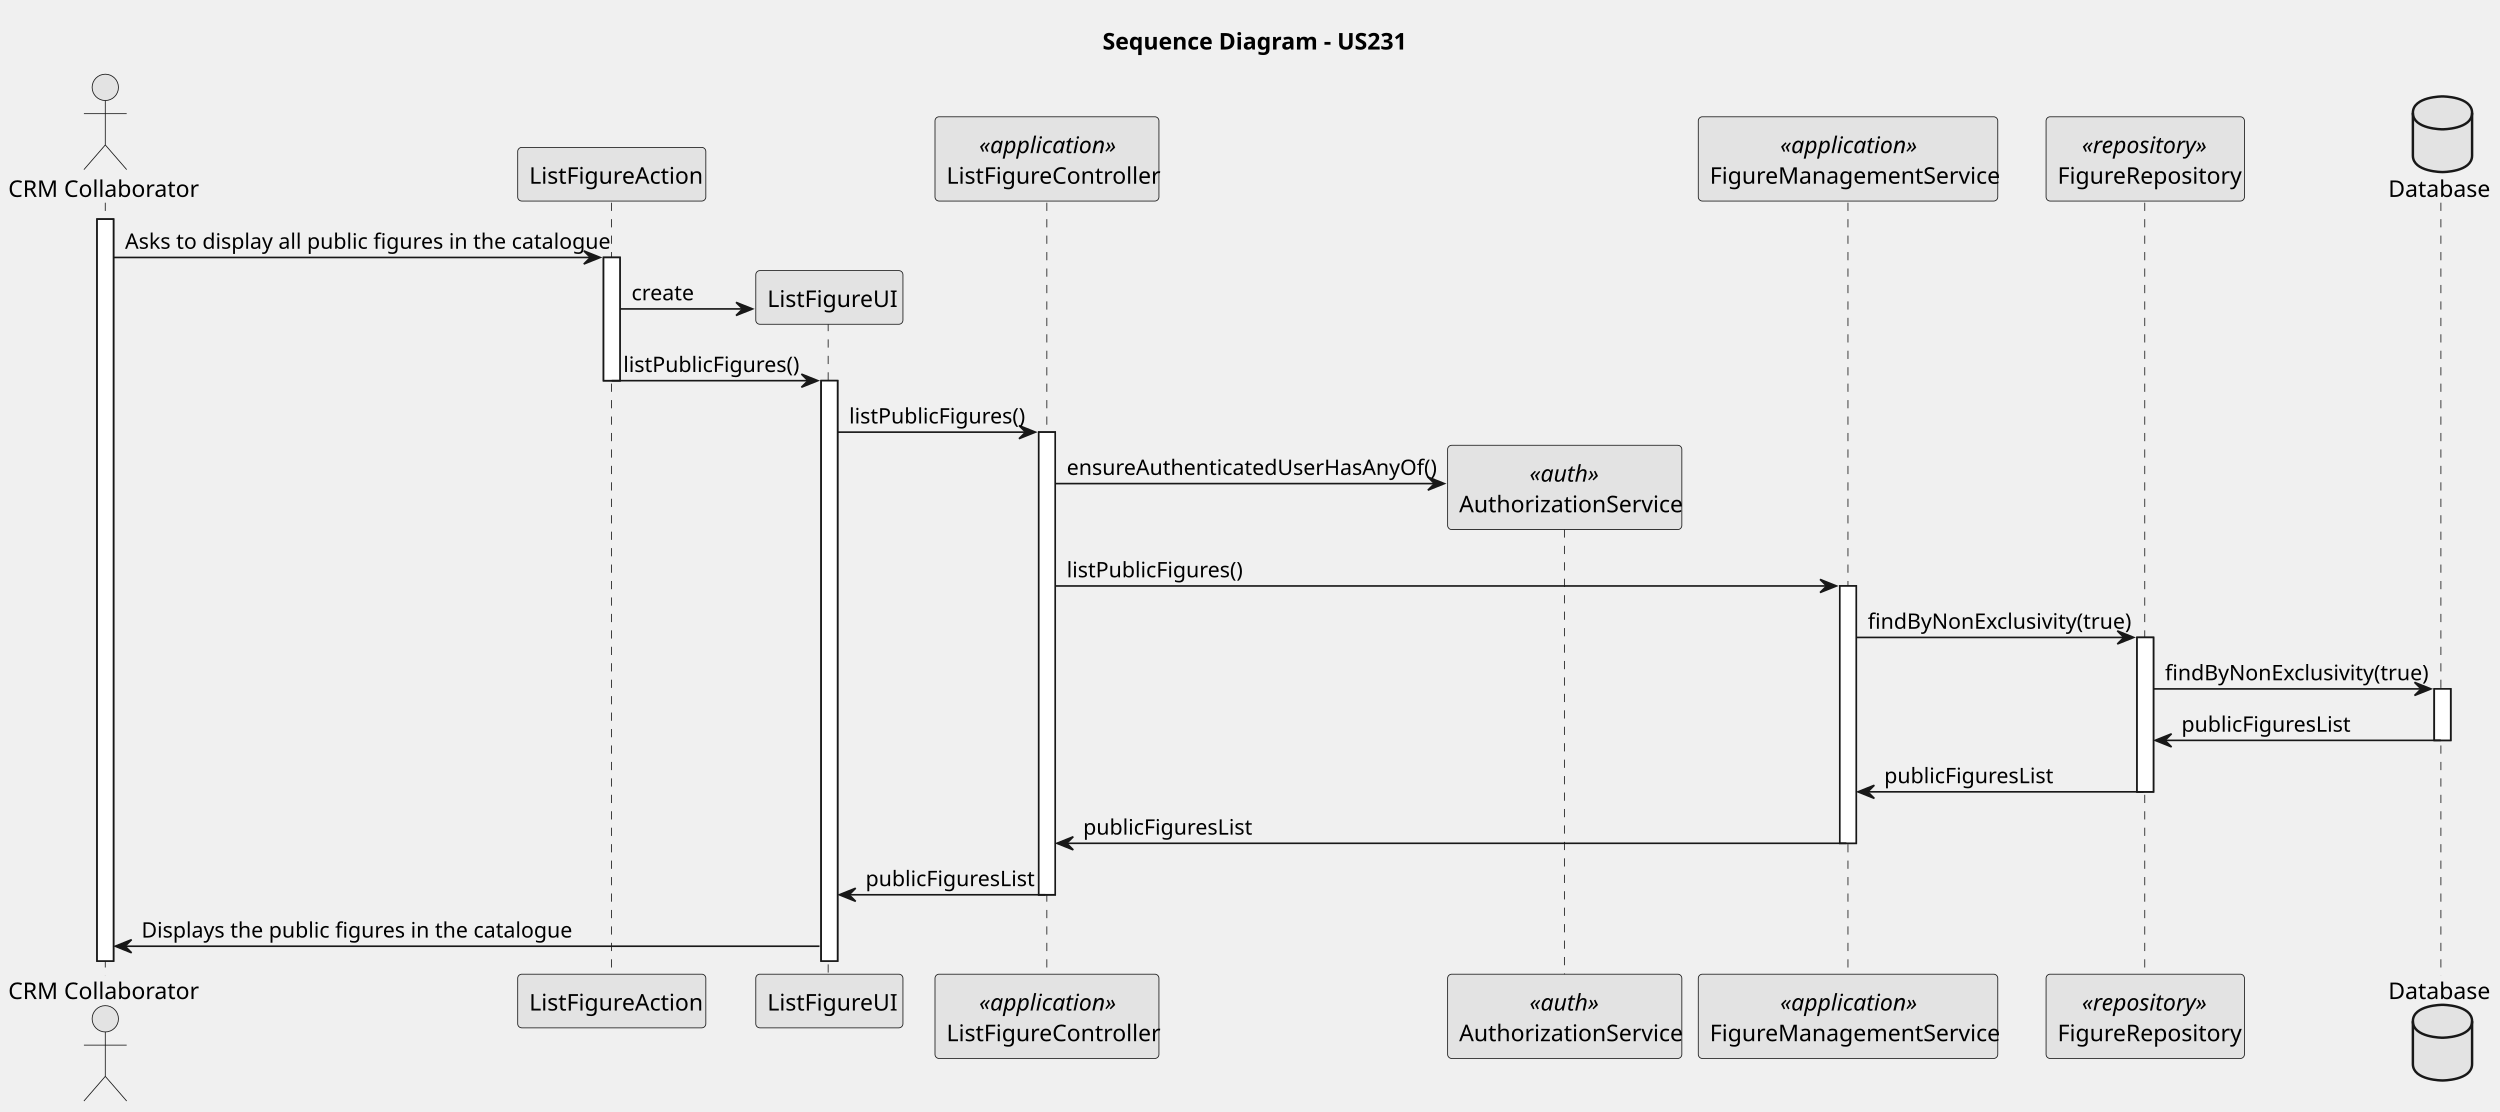
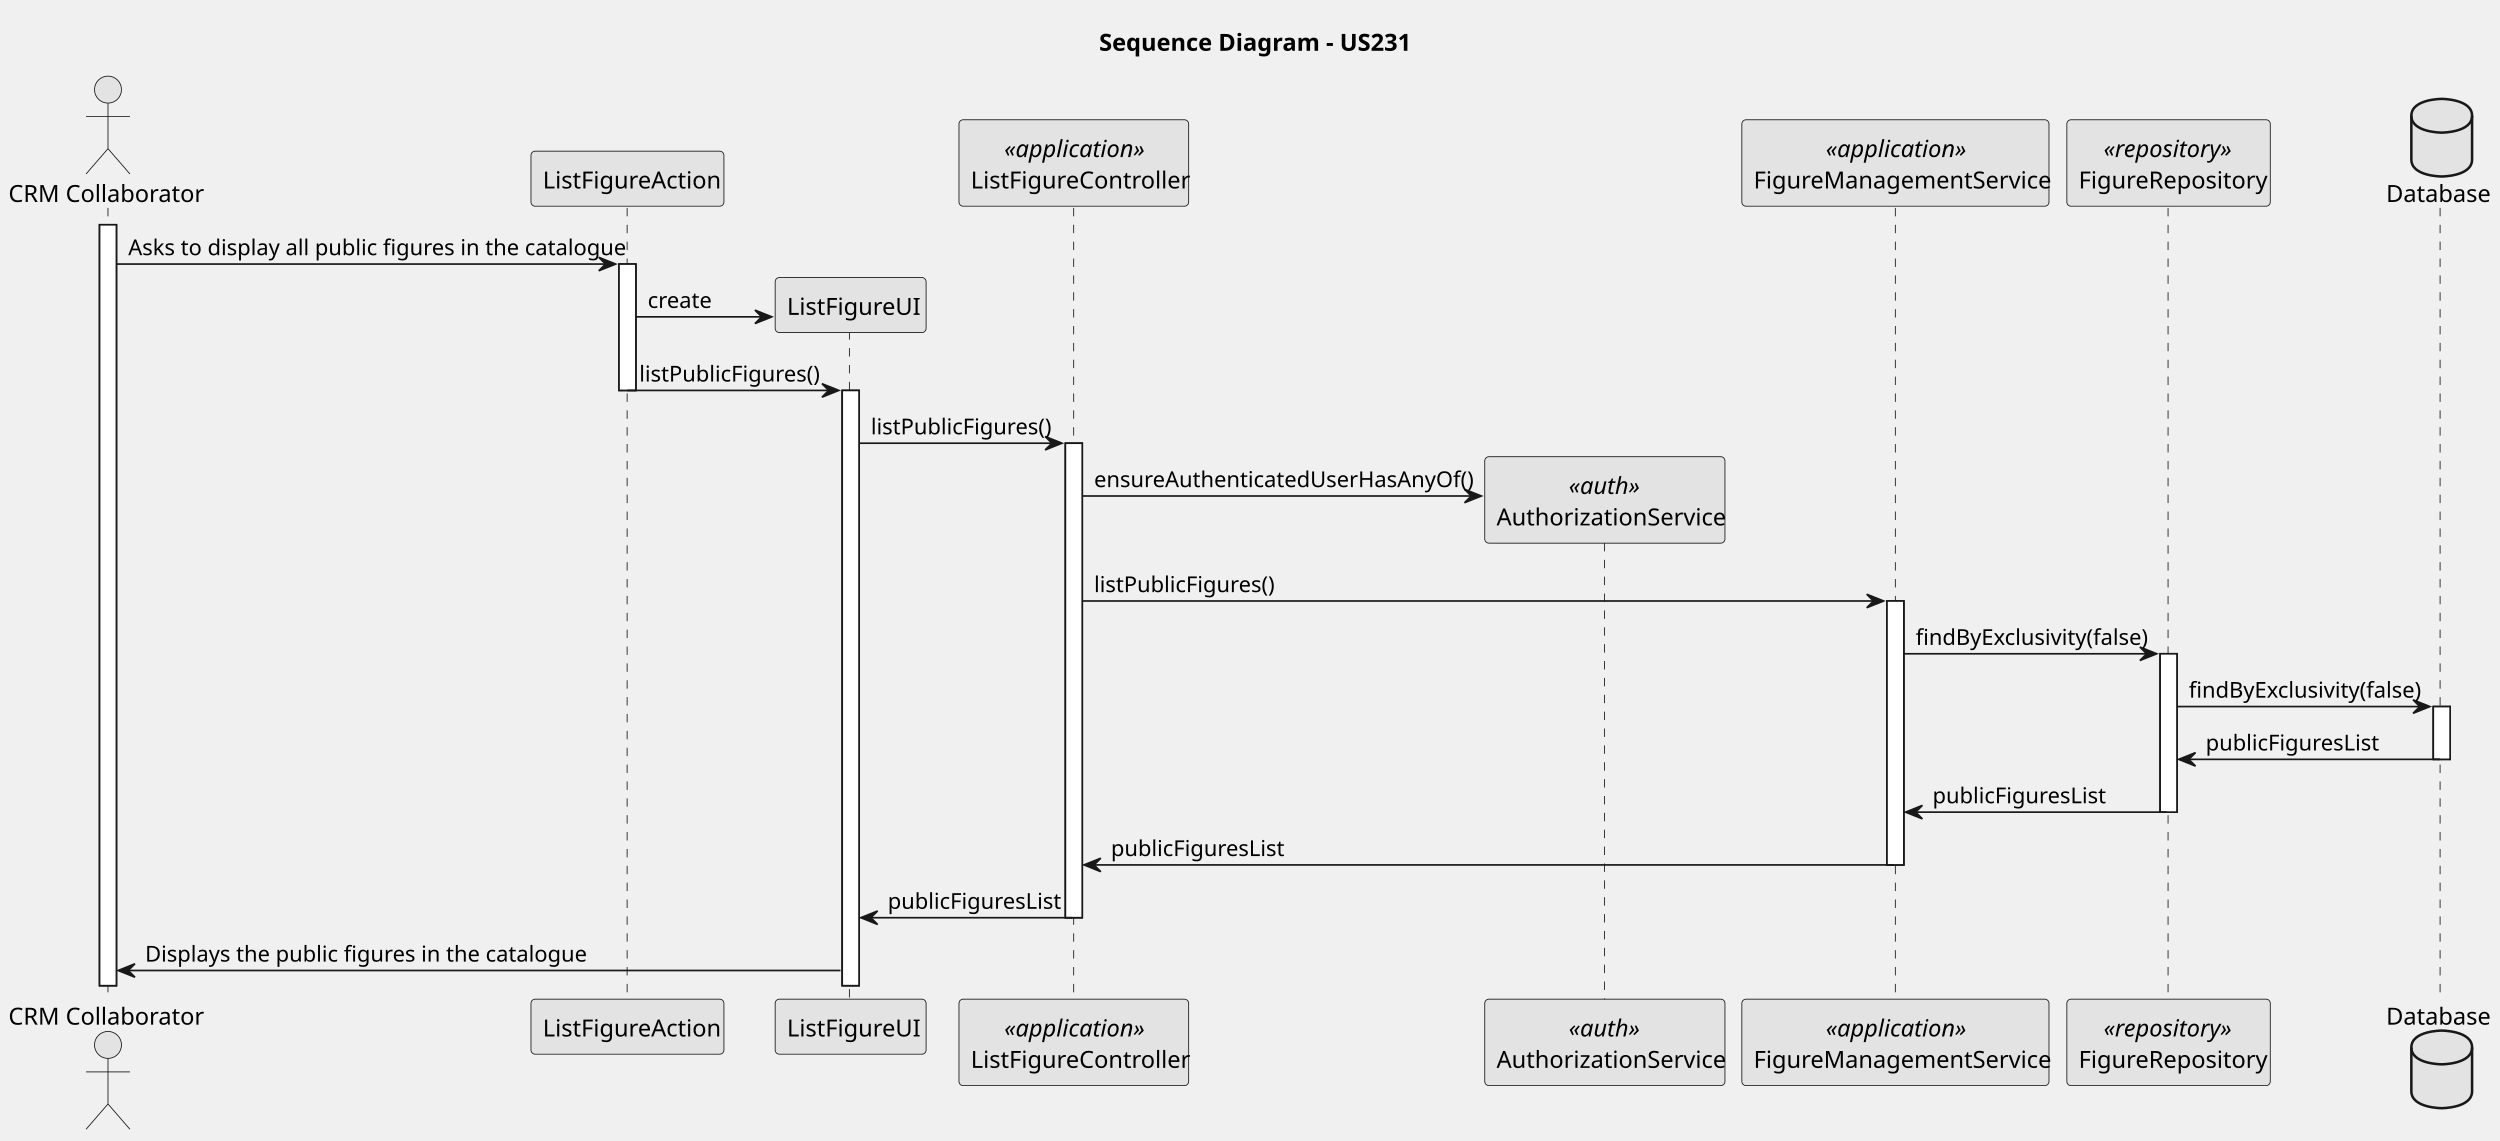
- <svg xmlns="http://www.w3.org/2000/svg" contentStyleType="text/css" height="676px" preserveAspectRatio="none" style="width:1520px;height:676px;background:#FFFFFF;" version="1.1" viewBox="0 0 1520 676" width="1520px" zoomAndPan="magnify">
+ <svg xmlns="http://www.w3.org/2000/svg" contentStyleType="text/css" height="676px" preserveAspectRatio="none" style="width:1482px;height:676px;background:#FFFFFF;" version="1.1" viewBox="0 0 1482 676" width="1482px" zoomAndPan="magnify">
  <defs />
  <g>
-     <text fill="#000000" font-family="sans-serif" font-size="14" font-weight="bold" lengthAdjust="spacing" textLength="181.296" x="670.349" y="30.107">Sequence Diagram - US231</text>
+     <text fill="#000000" font-family="sans-serif" font-size="14" font-weight="bold" lengthAdjust="spacing" textLength="181.296" x="651.56" y="30.107">Sequence Diagram - US231</text>
    <rect fill="#FFFFFF" height="451.065" style="stroke:#181818;stroke-width:1.0;" width="10" x="59.017" y="133.242" />
    <rect fill="#FFFFFF" height="74.912" style="stroke:#181818;stroke-width:1.0;" width="10" x="366.952" y="156.533" />
    <rect fill="#FFFFFF" height="352.861" style="stroke:#181818;stroke-width:1.0;" width="10" x="499.254" y="231.445" />
    <rect fill="#FFFFFF" height="281.279" style="stroke:#181818;stroke-width:1.0;" width="10" x="631.556" y="262.736" />
    <rect fill="#FFFFFF" height="156.455" style="stroke:#181818;stroke-width:1.0;" width="10" x="1118.598" y="356.269" />
-     <rect fill="#FFFFFF" height="93.873" style="stroke:#181818;stroke-width:1.0;" width="10" x="1299.313" y="387.56" />
-     <rect fill="#FFFFFF" height="31.291" style="stroke:#181818;stroke-width:1.0;" width="10" x="1480.028" y="418.852" />
+     <rect fill="#FFFFFF" height="93.873" style="stroke:#181818;stroke-width:1.0;" width="10" x="1280.524" y="387.56" />
+     <rect fill="#FFFFFF" height="31.291" style="stroke:#181818;stroke-width:1.0;" width="10" x="1442.45" y="418.852" />
    <line style="stroke:#181818;stroke-width:0.5;stroke-dasharray:5.0,5.0;" x1="64" x2="64" y1="123.242" y2="593.307" />
    <line style="stroke:#181818;stroke-width:0.5;stroke-dasharray:5.0,5.0;" x1="371.763" x2="371.763" y1="123.242" y2="593.307" />
    <line style="stroke:#181818;stroke-width:0.5;stroke-dasharray:5.0,5.0;" x1="503.519" x2="503.519" y1="196.344" y2="593.307" />
    <line style="stroke:#181818;stroke-width:0.5;stroke-dasharray:5.0,5.0;" x1="636.477" x2="636.477" y1="123.242" y2="593.307" />
    <line style="stroke:#181818;stroke-width:0.5;stroke-dasharray:5.0,5.0;" x1="951.157" x2="951.157" y1="311.857" y2="593.307" />
    <line style="stroke:#181818;stroke-width:0.5;stroke-dasharray:5.0,5.0;" x1="1123.557" x2="1123.557" y1="123.242" y2="593.307" />
-     <line style="stroke:#181818;stroke-width:0.5;stroke-dasharray:5.0,5.0;" x1="1304.013" x2="1304.013" y1="123.242" y2="593.307" />
-     <line style="stroke:#181818;stroke-width:0.5;stroke-dasharray:5.0,5.0;" x1="1484.063" x2="1484.063" y1="123.242" y2="593.307" />
+     <line style="stroke:#181818;stroke-width:0.5;stroke-dasharray:5.0,5.0;" x1="1285.224" x2="1285.224" y1="123.242" y2="593.307" />
+     <line style="stroke:#181818;stroke-width:0.5;stroke-dasharray:5.0,5.0;" x1="1446.485" x2="1446.485" y1="123.242" y2="593.307" />
    <text fill="#000000" font-family="sans-serif" font-size="14" lengthAdjust="spacing" textLength="112.034" x="5" y="119.728">CRM Collaborator</text>
    <ellipse cx="64.017" cy="53.121" fill="#E3E3E3" rx="8" ry="8" style="stroke:#181818;stroke-width:0.5;" />
    <path d="M64.017,61.121 L64.017,88.121 M51.017,69.121 L77.017,69.121 M64.017,88.121 L51.017,103.121 M64.017,88.121 L77.017,103.121 " fill="none" style="stroke:#181818;stroke-width:0.5;" />
    <text fill="#000000" font-family="sans-serif" font-size="14" lengthAdjust="spacing" textLength="112.034" x="5" y="607.414">CRM Collaborator</text>
    <ellipse cx="64.017" cy="619.428" fill="#E3E3E3" rx="8" ry="8" style="stroke:#181818;stroke-width:0.5;" />
    <path d="M64.017,627.428 L64.017,654.428 M51.017,635.428 L77.017,635.428 M64.017,654.428 L51.017,669.428 M64.017,654.428 L77.017,669.428 " fill="none" style="stroke:#181818;stroke-width:0.5;" />
    <rect fill="#E3E3E3" height="32.621" rx="2.5" ry="2.5" style="stroke:#181818;stroke-width:0.5;" width="114.379" x="314.763" y="89.621" />
    <text fill="#000000" font-family="sans-serif" font-size="14" lengthAdjust="spacing" textLength="100.379" x="321.763" y="111.728">ListFigureAction</text>
    <rect fill="#E3E3E3" height="32.621" rx="2.5" ry="2.5" style="stroke:#181818;stroke-width:0.5;" width="114.379" x="314.763" y="592.307" />
    <text fill="#000000" font-family="sans-serif" font-size="14" lengthAdjust="spacing" textLength="100.379" x="321.763" y="614.414">ListFigureAction</text>
    <rect fill="#E3E3E3" height="32.621" rx="2.5" ry="2.5" style="stroke:#181818;stroke-width:0.5;" width="89.469" x="459.519" y="592.307" />
    <text fill="#000000" font-family="sans-serif" font-size="14" lengthAdjust="spacing" textLength="75.469" x="466.519" y="614.414">ListFigureUI</text>
    <rect fill="#E3E3E3" height="51.242" rx="2.5" ry="2.5" style="stroke:#181818;stroke-width:0.5;" width="136.158" x="568.477" y="71" />
    <text fill="#000000" font-family="sans-serif" font-size="14" font-style="italic" lengthAdjust="spacing" textLength="82.51" x="595.301" y="93.107">«application»</text>
    <text fill="#000000" font-family="sans-serif" font-size="14" lengthAdjust="spacing" textLength="122.158" x="575.477" y="111.728">ListFigureController</text>
    <rect fill="#E3E3E3" height="51.242" rx="2.5" ry="2.5" style="stroke:#181818;stroke-width:0.5;" width="136.158" x="568.477" y="592.307" />
    <text fill="#000000" font-family="sans-serif" font-size="14" font-style="italic" lengthAdjust="spacing" textLength="82.51" x="595.301" y="614.414">«application»</text>
    <text fill="#000000" font-family="sans-serif" font-size="14" lengthAdjust="spacing" textLength="122.158" x="575.477" y="633.035">ListFigureController</text>
    <rect fill="#E3E3E3" height="51.242" rx="2.5" ry="2.5" style="stroke:#181818;stroke-width:0.5;" width="142.399" x="880.157" y="592.307" />
    <text fill="#000000" font-family="sans-serif" font-size="14" font-style="italic" lengthAdjust="spacing" textLength="42.82" x="929.947" y="614.414">«auth»</text>
    <text fill="#000000" font-family="sans-serif" font-size="14" lengthAdjust="spacing" textLength="128.399" x="887.157" y="633.035">AuthorizationService</text>
    <rect fill="#E3E3E3" height="51.242" rx="2.5" ry="2.5" style="stroke:#181818;stroke-width:0.5;" width="182.082" x="1032.557" y="71" />
    <text fill="#000000" font-family="sans-serif" font-size="14" font-style="italic" lengthAdjust="spacing" textLength="82.51" x="1082.343" y="93.107">«application»</text>
    <text fill="#000000" font-family="sans-serif" font-size="14" lengthAdjust="spacing" textLength="168.082" x="1039.557" y="111.728">FigureManagementService</text>
    <rect fill="#E3E3E3" height="51.242" rx="2.5" ry="2.5" style="stroke:#181818;stroke-width:0.5;" width="182.082" x="1032.557" y="592.307" />
    <text fill="#000000" font-family="sans-serif" font-size="14" font-style="italic" lengthAdjust="spacing" textLength="82.51" x="1082.343" y="614.414">«application»</text>
    <text fill="#000000" font-family="sans-serif" font-size="14" lengthAdjust="spacing" textLength="168.082" x="1039.557" y="633.035">FigureManagementService</text>
-     <rect fill="#E3E3E3" height="51.242" rx="2.5" ry="2.5" style="stroke:#181818;stroke-width:0.5;" width="120.6" x="1244.013" y="71" />
-     <text fill="#000000" font-family="sans-serif" font-size="14" font-style="italic" lengthAdjust="spacing" textLength="77.041" x="1265.793" y="93.107">«repository»</text>
-     <text fill="#000000" font-family="sans-serif" font-size="14" lengthAdjust="spacing" textLength="106.6" x="1251.013" y="111.728">FigureRepository</text>
-     <rect fill="#E3E3E3" height="51.242" rx="2.5" ry="2.5" style="stroke:#181818;stroke-width:0.5;" width="120.6" x="1244.013" y="592.307" />
-     <text fill="#000000" font-family="sans-serif" font-size="14" font-style="italic" lengthAdjust="spacing" textLength="77.041" x="1265.793" y="614.414">«repository»</text>
-     <text fill="#000000" font-family="sans-serif" font-size="14" lengthAdjust="spacing" textLength="106.6" x="1251.013" y="633.035">FigureRepository</text>
-     <text fill="#000000" font-family="sans-serif" font-size="14" lengthAdjust="spacing" textLength="59.931" x="1452.063" y="119.728">Database</text>
-     <path d="M1467.028,68.621 C1467.028,58.621 1485.028,58.621 1485.028,58.621 C1485.028,58.621 1503.028,58.621 1503.028,68.621 L1503.028,94.621 C1503.028,104.621 1485.028,104.621 1485.028,104.621 C1485.028,104.621 1467.028,104.621 1467.028,94.621 L1467.028,68.621 " fill="#E3E3E3" style="stroke:#181818;stroke-width:1.5;" />
-     <path d="M1467.028,68.621 C1467.028,78.621 1485.028,78.621 1485.028,78.621 C1485.028,78.621 1503.028,78.621 1503.028,68.621 " fill="none" style="stroke:#181818;stroke-width:1.5;" />
-     <text fill="#000000" font-family="sans-serif" font-size="14" lengthAdjust="spacing" textLength="59.931" x="1452.063" y="607.414">Database</text>
-     <path d="M1467.028,620.928 C1467.028,610.928 1485.028,610.928 1485.028,610.928 C1485.028,610.928 1503.028,610.928 1503.028,620.928 L1503.028,646.928 C1503.028,656.928 1485.028,656.928 1485.028,656.928 C1485.028,656.928 1467.028,656.928 1467.028,646.928 L1467.028,620.928 " fill="#E3E3E3" style="stroke:#181818;stroke-width:1.5;" />
-     <path d="M1467.028,620.928 C1467.028,630.928 1485.028,630.928 1485.028,630.928 C1485.028,630.928 1503.028,630.928 1503.028,620.928 " fill="none" style="stroke:#181818;stroke-width:1.5;" />
+     <rect fill="#E3E3E3" height="51.242" rx="2.5" ry="2.5" style="stroke:#181818;stroke-width:0.5;" width="120.6" x="1225.224" y="71" />
+     <text fill="#000000" font-family="sans-serif" font-size="14" font-style="italic" lengthAdjust="spacing" textLength="77.041" x="1247.003" y="93.107">«repository»</text>
+     <text fill="#000000" font-family="sans-serif" font-size="14" lengthAdjust="spacing" textLength="106.6" x="1232.224" y="111.728">FigureRepository</text>
+     <rect fill="#E3E3E3" height="51.242" rx="2.5" ry="2.5" style="stroke:#181818;stroke-width:0.5;" width="120.6" x="1225.224" y="592.307" />
+     <text fill="#000000" font-family="sans-serif" font-size="14" font-style="italic" lengthAdjust="spacing" textLength="77.041" x="1247.003" y="614.414">«repository»</text>
+     <text fill="#000000" font-family="sans-serif" font-size="14" lengthAdjust="spacing" textLength="106.6" x="1232.224" y="633.035">FigureRepository</text>
+     <text fill="#000000" font-family="sans-serif" font-size="14" lengthAdjust="spacing" textLength="59.931" x="1414.485" y="119.728">Database</text>
+     <path d="M1429.45,68.621 C1429.45,58.621 1447.45,58.621 1447.45,58.621 C1447.45,58.621 1465.45,58.621 1465.45,68.621 L1465.45,94.621 C1465.45,104.621 1447.45,104.621 1447.45,104.621 C1447.45,104.621 1429.45,104.621 1429.45,94.621 L1429.45,68.621 " fill="#E3E3E3" style="stroke:#181818;stroke-width:1.5;" />
+     <path d="M1429.45,68.621 C1429.45,78.621 1447.45,78.621 1447.45,78.621 C1447.45,78.621 1465.45,78.621 1465.45,68.621 " fill="none" style="stroke:#181818;stroke-width:1.5;" />
+     <text fill="#000000" font-family="sans-serif" font-size="14" lengthAdjust="spacing" textLength="59.931" x="1414.485" y="607.414">Database</text>
+     <path d="M1429.45,620.928 C1429.45,610.928 1447.45,610.928 1447.45,610.928 C1447.45,610.928 1465.45,610.928 1465.45,620.928 L1465.45,646.928 C1465.45,656.928 1447.45,656.928 1447.45,656.928 C1447.45,656.928 1429.45,656.928 1429.45,646.928 L1429.45,620.928 " fill="#E3E3E3" style="stroke:#181818;stroke-width:1.5;" />
+     <path d="M1429.45,620.928 C1429.45,630.928 1447.45,630.928 1447.45,630.928 C1447.45,630.928 1465.45,630.928 1465.45,620.928 " fill="none" style="stroke:#181818;stroke-width:1.5;" />
    <rect fill="#FFFFFF" height="451.065" style="stroke:#181818;stroke-width:1.0;" width="10" x="59.017" y="133.242" />
    <rect fill="#FFFFFF" height="74.912" style="stroke:#181818;stroke-width:1.0;" width="10" x="366.952" y="156.533" />
    <rect fill="#FFFFFF" height="352.861" style="stroke:#181818;stroke-width:1.0;" width="10" x="499.254" y="231.445" />
    <rect fill="#FFFFFF" height="281.279" style="stroke:#181818;stroke-width:1.0;" width="10" x="631.556" y="262.736" />
    <rect fill="#FFFFFF" height="156.455" style="stroke:#181818;stroke-width:1.0;" width="10" x="1118.598" y="356.269" />
-     <rect fill="#FFFFFF" height="93.873" style="stroke:#181818;stroke-width:1.0;" width="10" x="1299.313" y="387.56" />
-     <rect fill="#FFFFFF" height="31.291" style="stroke:#181818;stroke-width:1.0;" width="10" x="1480.028" y="418.852" />
+     <rect fill="#FFFFFF" height="93.873" style="stroke:#181818;stroke-width:1.0;" width="10" x="1280.524" y="387.56" />
+     <rect fill="#FFFFFF" height="31.291" style="stroke:#181818;stroke-width:1.0;" width="10" x="1442.45" y="418.852" />
    <polygon fill="#181818" points="354.952,152.533,364.952,156.533,354.952,160.533,358.952,156.533" style="stroke:#181818;stroke-width:1.0;" />
    <line style="stroke:#181818;stroke-width:1.0;" x1="69.017" x2="360.952" y1="156.533" y2="156.533" />
    <text fill="#000000" font-family="sans-serif" font-size="13" lengthAdjust="spacing" textLength="278.935" x="76.017" y="151.27">Asks to display all public figures in the catalogue</text>
    <polygon fill="#181818" points="447.519,183.824,457.519,187.824,447.519,191.824,451.519,187.824" style="stroke:#181818;stroke-width:1.0;" />
    <line style="stroke:#181818;stroke-width:1.0;" x1="376.952" x2="453.519" y1="187.824" y2="187.824" />
    <text fill="#000000" font-family="sans-serif" font-size="13" lengthAdjust="spacing" textLength="36.131" x="383.952" y="182.561">create</text>
    <rect fill="#E3E3E3" height="32.621" rx="2.5" ry="2.5" style="stroke:#181818;stroke-width:0.5;" width="89.469" x="459.519" y="164.533" />
    <text fill="#000000" font-family="sans-serif" font-size="14" lengthAdjust="spacing" textLength="75.469" x="466.519" y="186.641">ListFigureUI</text>
    <polygon fill="#181818" points="487.254,227.445,497.254,231.445,487.254,235.445,491.254,231.445" style="stroke:#181818;stroke-width:1.0;" />
    <line style="stroke:#181818;stroke-width:1.0;" x1="371.952" x2="493.254" y1="231.445" y2="231.445" />
    <text fill="#000000" font-family="sans-serif" font-size="13" lengthAdjust="spacing" textLength="103.302" x="378.952" y="226.183">listPublicFigures()</text>
    <polygon fill="#181818" points="619.556,258.736,629.556,262.736,619.556,266.736,623.556,262.736" style="stroke:#181818;stroke-width:1.0;" />
    <line style="stroke:#181818;stroke-width:1.0;" x1="509.254" x2="625.556" y1="262.736" y2="262.736" />
    <text fill="#000000" font-family="sans-serif" font-size="13" lengthAdjust="spacing" textLength="103.302" x="516.254" y="257.474">listPublicFigures()</text>
    <polygon fill="#181818" points="868.157,290.027,878.157,294.027,868.157,298.027,872.157,294.027" style="stroke:#181818;stroke-width:1.0;" />
    <line style="stroke:#181818;stroke-width:1.0;" x1="641.556" x2="874.157" y1="294.027" y2="294.027" />
    <text fill="#000000" font-family="sans-serif" font-size="13" lengthAdjust="spacing" textLength="214.602" x="648.556" y="288.765">ensureAuthenticatedUserHasAnyOf()</text>
    <rect fill="#E3E3E3" height="51.242" rx="2.5" ry="2.5" style="stroke:#181818;stroke-width:0.5;" width="142.399" x="880.157" y="270.736" />
    <text fill="#000000" font-family="sans-serif" font-size="14" font-style="italic" lengthAdjust="spacing" textLength="42.82" x="929.947" y="292.844">«auth»</text>
    <text fill="#000000" font-family="sans-serif" font-size="14" lengthAdjust="spacing" textLength="128.399" x="887.157" y="311.465">AuthorizationService</text>
    <polygon fill="#181818" points="1106.598,352.269,1116.598,356.269,1106.598,360.269,1110.598,356.269" style="stroke:#181818;stroke-width:1.0;" />
    <line style="stroke:#181818;stroke-width:1.0;" x1="641.556" x2="1112.598" y1="356.269" y2="356.269" />
    <text fill="#000000" font-family="sans-serif" font-size="13" lengthAdjust="spacing" textLength="103.302" x="648.556" y="351.007">listPublicFigures()</text>
-     <polygon fill="#181818" points="1287.313,383.56,1297.313,387.56,1287.313,391.56,1291.313,387.56" style="stroke:#181818;stroke-width:1.0;" />
-     <line style="stroke:#181818;stroke-width:1.0;" x1="1128.598" x2="1293.313" y1="387.56" y2="387.56" />
-     <text fill="#000000" font-family="sans-serif" font-size="13" lengthAdjust="spacing" textLength="151.715" x="1135.598" y="382.298">findByNonExclusivity(true)</text>
-     <polygon fill="#181818" points="1468.028,414.852,1478.028,418.852,1468.028,422.852,1472.028,418.852" style="stroke:#181818;stroke-width:1.0;" />
-     <line style="stroke:#181818;stroke-width:1.0;" x1="1309.313" x2="1474.028" y1="418.852" y2="418.852" />
-     <text fill="#000000" font-family="sans-serif" font-size="13" lengthAdjust="spacing" textLength="151.715" x="1316.313" y="413.589">findByNonExclusivity(true)</text>
-     <polygon fill="#181818" points="1320.313,446.143,1310.313,450.143,1320.313,454.143,1316.313,450.143" style="stroke:#181818;stroke-width:1.0;" />
-     <line style="stroke:#181818;stroke-width:1.0;" x1="1314.313" x2="1484.028" y1="450.143" y2="450.143" />
-     <text fill="#000000" font-family="sans-serif" font-size="13" lengthAdjust="spacing" textLength="97.544" x="1326.313" y="444.88">publicFiguresList</text>
+     <polygon fill="#181818" points="1268.524,383.56,1278.524,387.56,1268.524,391.56,1272.524,387.56" style="stroke:#181818;stroke-width:1.0;" />
+     <line style="stroke:#181818;stroke-width:1.0;" x1="1128.598" x2="1274.524" y1="387.56" y2="387.56" />
+     <text fill="#000000" font-family="sans-serif" font-size="13" lengthAdjust="spacing" textLength="132.926" x="1135.598" y="382.298">findByExclusivity(false)</text>
+     <polygon fill="#181818" points="1430.45,414.852,1440.45,418.852,1430.45,422.852,1434.45,418.852" style="stroke:#181818;stroke-width:1.0;" />
+     <line style="stroke:#181818;stroke-width:1.0;" x1="1290.524" x2="1436.45" y1="418.852" y2="418.852" />
+     <text fill="#000000" font-family="sans-serif" font-size="13" lengthAdjust="spacing" textLength="132.926" x="1297.524" y="413.589">findByExclusivity(false)</text>
+     <polygon fill="#181818" points="1301.524,446.143,1291.524,450.143,1301.524,454.143,1297.524,450.143" style="stroke:#181818;stroke-width:1.0;" />
+     <line style="stroke:#181818;stroke-width:1.0;" x1="1295.524" x2="1446.45" y1="450.143" y2="450.143" />
+     <text fill="#000000" font-family="sans-serif" font-size="13" lengthAdjust="spacing" textLength="97.544" x="1307.524" y="444.88">publicFiguresList</text>
    <polygon fill="#181818" points="1139.598,477.434,1129.598,481.434,1139.598,485.434,1135.598,481.434" style="stroke:#181818;stroke-width:1.0;" />
-     <line style="stroke:#181818;stroke-width:1.0;" x1="1133.598" x2="1303.313" y1="481.434" y2="481.434" />
+     <line style="stroke:#181818;stroke-width:1.0;" x1="1133.598" x2="1284.524" y1="481.434" y2="481.434" />
    <text fill="#000000" font-family="sans-serif" font-size="13" lengthAdjust="spacing" textLength="97.544" x="1145.598" y="476.171">publicFiguresList</text>
    <polygon fill="#181818" points="652.556,508.725,642.556,512.725,652.556,516.725,648.556,512.725" style="stroke:#181818;stroke-width:1.0;" />
    <line style="stroke:#181818;stroke-width:1.0;" x1="646.556" x2="1122.598" y1="512.725" y2="512.725" />
    <text fill="#000000" font-family="sans-serif" font-size="13" lengthAdjust="spacing" textLength="97.544" x="658.556" y="507.462">publicFiguresList</text>
    <polygon fill="#181818" points="520.254,540.016,510.254,544.016,520.254,548.016,516.254,544.016" style="stroke:#181818;stroke-width:1.0;" />
    <line style="stroke:#181818;stroke-width:1.0;" x1="514.254" x2="635.556" y1="544.016" y2="544.016" />
    <text fill="#000000" font-family="sans-serif" font-size="13" lengthAdjust="spacing" textLength="97.544" x="526.254" y="538.753">publicFiguresList</text>
    <polygon fill="#181818" points="80.017,571.307,70.017,575.307,80.017,579.307,76.017,575.307" style="stroke:#181818;stroke-width:1.0;" />
    <line style="stroke:#181818;stroke-width:1.0;" x1="74.017" x2="498.254" y1="575.307" y2="575.307" />
    <text fill="#000000" font-family="sans-serif" font-size="13" lengthAdjust="spacing" textLength="246.422" x="86.017" y="570.044">Displays the public figures in the catalogue</text>
  </g>
</svg>
